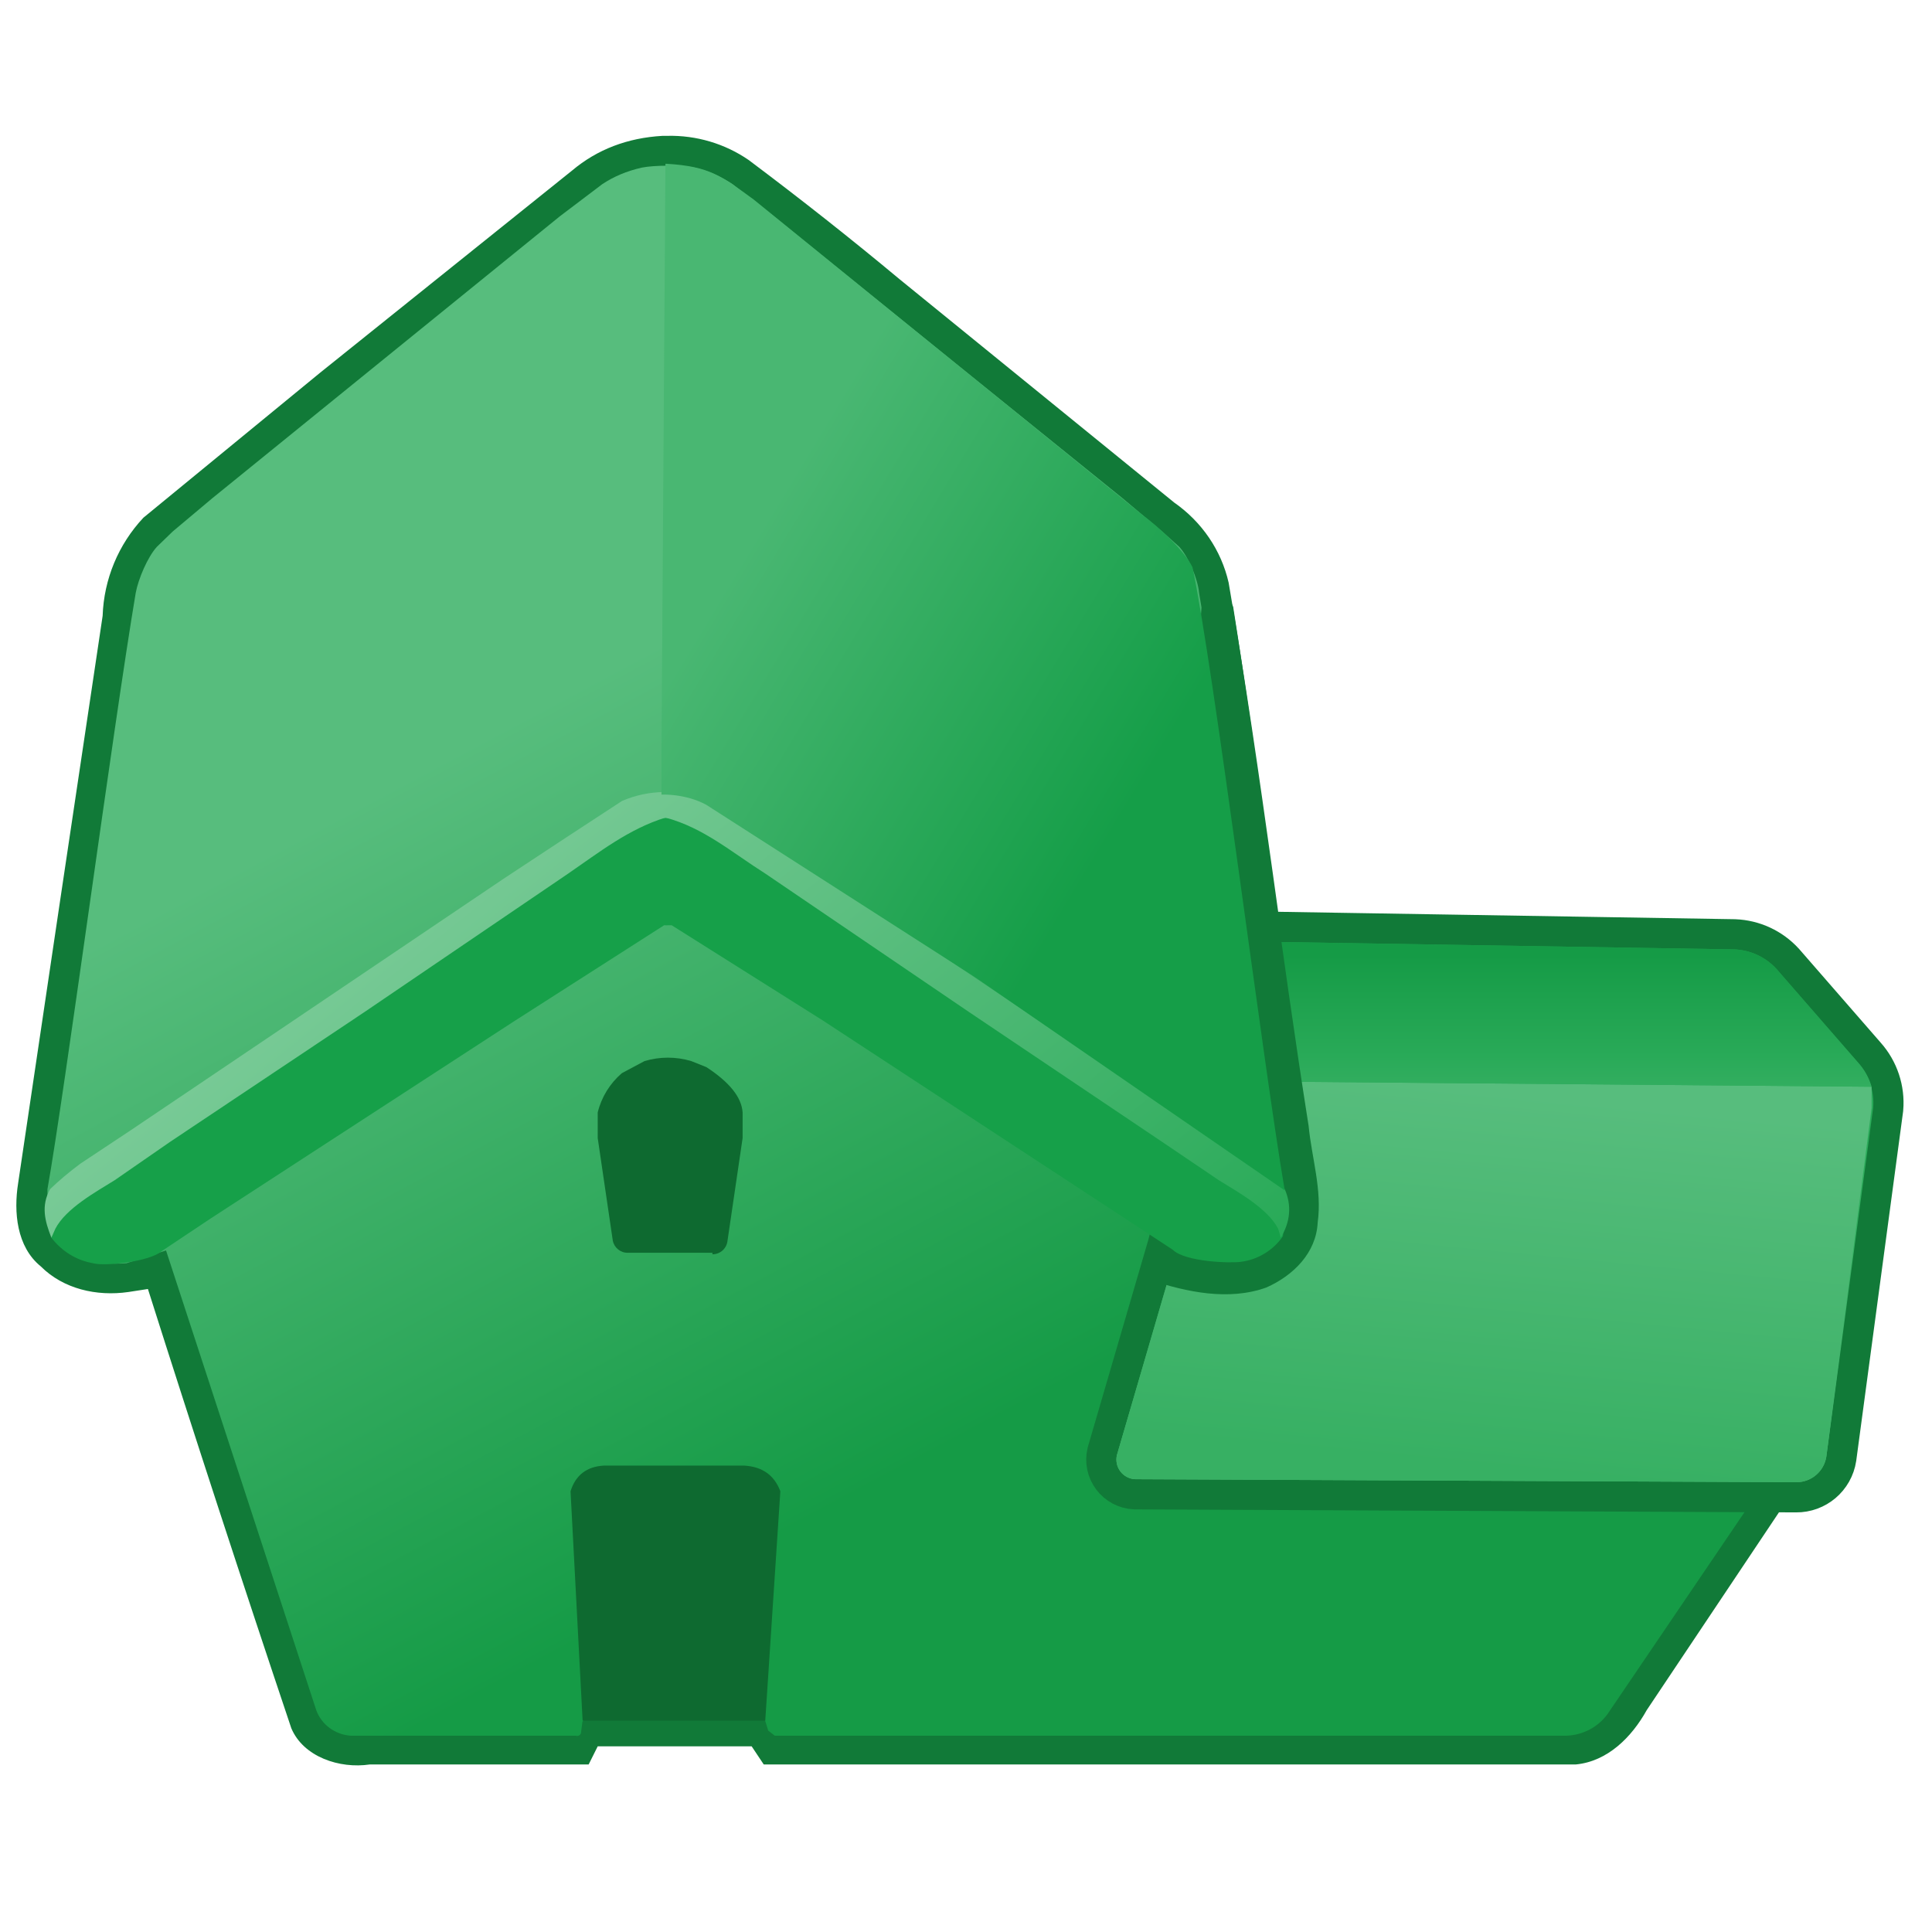
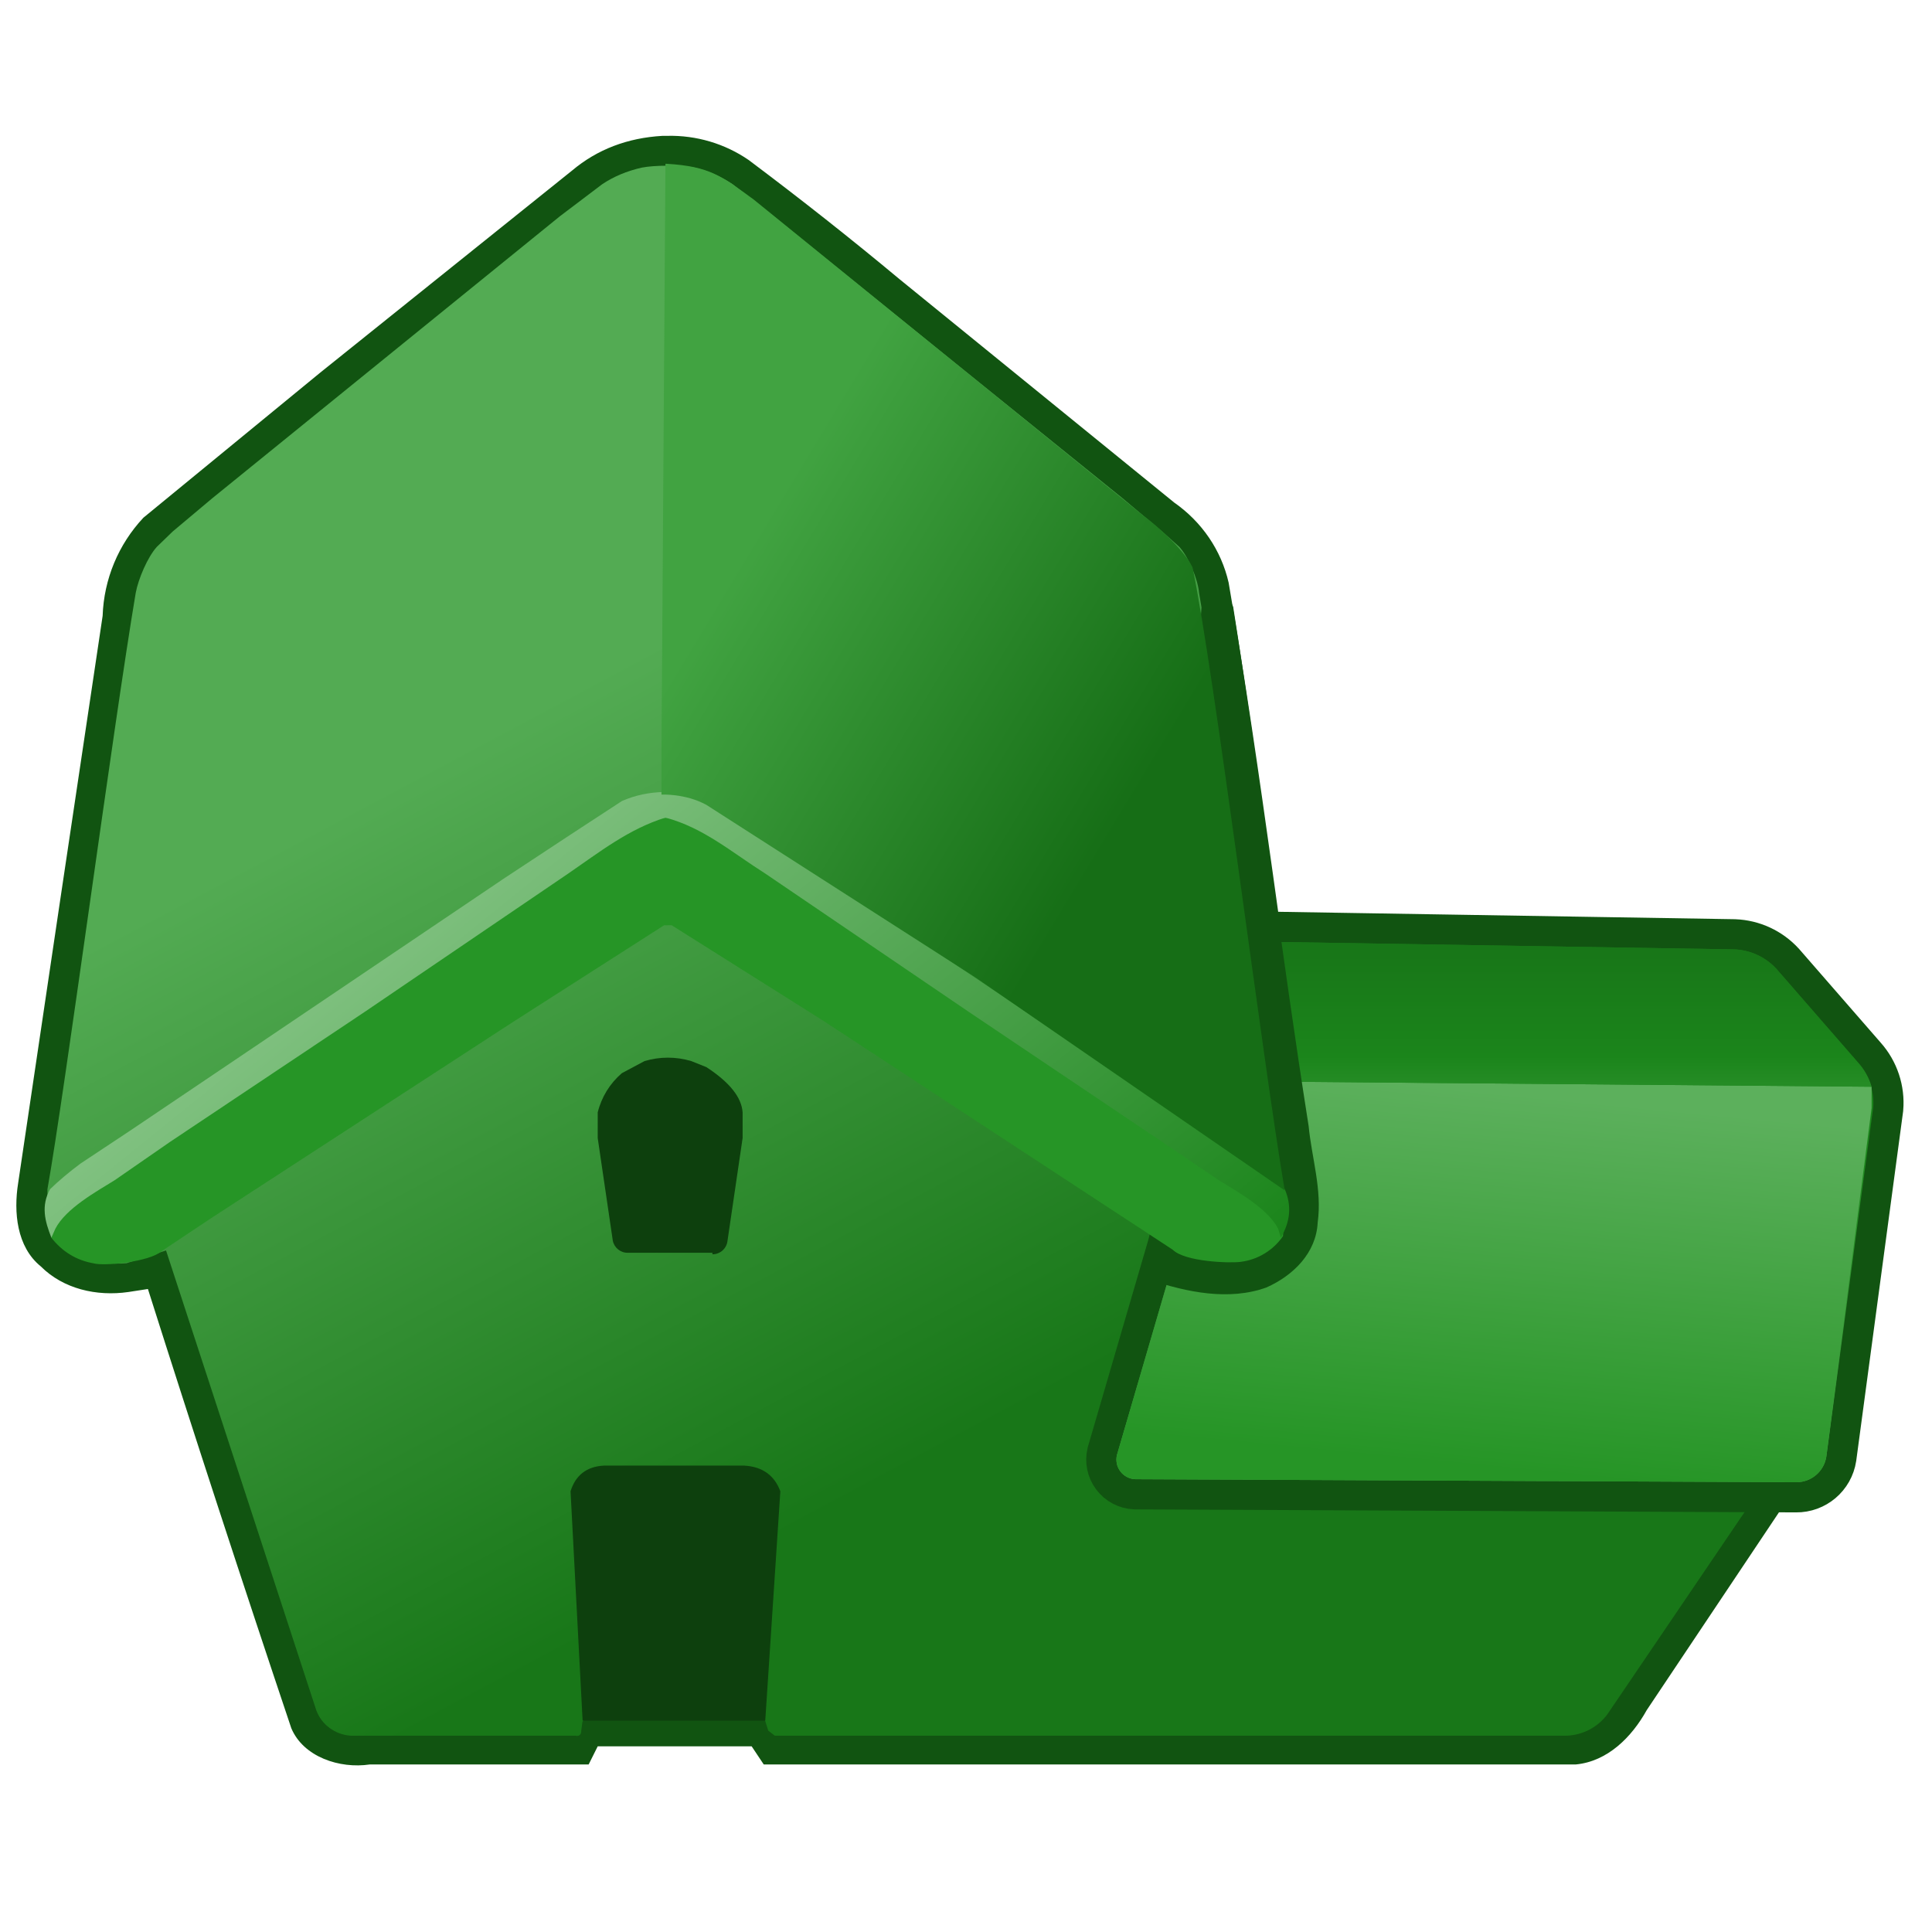
<svg xmlns="http://www.w3.org/2000/svg" xmlns:xlink="http://www.w3.org/1999/xlink" width="128" height="128">
  <defs>
    <linearGradient id="e">
-       <stop offset="0" stop-color="#57bd7d" />
-       <stop offset="1" stop-color="#37b063" />
+       <stop offset="0" stop-color="#5cb05c" />
+       <stop offset="1" stop-color="#269526" />
    </linearGradient>
    <linearGradient id="d" x1="97.5" x2="97.5" y1="63.1" y2="98" gradientUnits="userSpaceOnUse">
-       <stop offset="0" stop-color="#159b46" />
-       <stop offset=".4" stop-color="#29aa58" />
-       <stop offset="1" stop-color="#57bd7d" />
+       <stop offset="0" stop-color="#187718" />
+       <stop offset=".4" stop-color="#1b851b" />
+       <stop offset="1" stop-color="#53ab53" />
    </linearGradient>
    <linearGradient id="c" x1="97.5" x2="97.5" y1="63.1" y2="98" gradientUnits="userSpaceOnUse">
-       <stop offset="0" stop-color="#159b46" />
-       <stop offset=".4" stop-color="#29aa58" />
-       <stop offset="1" stop-color="#57bd7d" />
+       <stop offset="0" stop-color="#187718" />
+       <stop offset=".4" stop-color="#1b851b" />
+       <stop offset="1" stop-color="#53ab53" />
    </linearGradient>
    <linearGradient xlink:href="#a" id="l" x1="1583.3" x2="1099.7" y1="838" y2="555.4" gradientTransform="translate(-44.9 -41.5)scale(.063)" gradientUnits="userSpaceOnUse" spreadMethod="pad" />
    <linearGradient id="a" x1="1307.3" x2="803.2" y1="1678" y2="762.2" gradientUnits="userSpaceOnUse" spreadMethod="pad">
-       <stop class="stop0" offset="0" stop-color="#159e48" />
-       <stop class="stop1" offset="1" stop-color="#49b772" />
+       <stop class="stop0" offset="0" stop-color="#166e16" />
+       <stop class="stop1" offset="1" stop-color="#41a341" />
    </linearGradient>
    <linearGradient id="k" x1="1337.2" x2="712.5" y1="1377.4" y2="588.2" gradientTransform="matrix(.06 0 0 .063 -42.7 -17.6)" gradientUnits="userSpaceOnUse">
-       <stop class="stop0" offset="0" stop-color="#29aa58" />
-       <stop class="stop1" offset="1" stop-color="#78ca96" />
+       <stop class="stop0" offset="0" stop-color="#1b851b" />
+       <stop class="stop1" offset="1" stop-color="#80c180" />
    </linearGradient>
    <linearGradient xlink:href="#b" id="f" x1="1307.3" x2="803.2" y1="1678" y2="762.2" gradientTransform="translate(-44.9 -41.5)scale(.063)" gradientUnits="userSpaceOnUse" spreadMethod="pad">
-       <stop class="stop0" offset="0" stop-color="#159b46" />
-       <stop class="stop1" offset="1" stop-color="#57bd7d" />
+       <stop class="stop0" offset="0" stop-color="#187718" />
+       <stop class="stop1" offset="1" stop-color="#53ab53" />
    </linearGradient>
    <linearGradient id="b" x1="1307.3" x2="803.2" y1="1678" y2="762.2" gradientUnits="userSpaceOnUse" spreadMethod="pad">
-       <stop class="stop0" offset="0" stop-color="#159b46" />
-       <stop class="stop1" offset="1" stop-color="#65c288" />
+       <stop class="stop0" offset="0" stop-color="#187718" />
+       <stop class="stop1" offset="1" stop-color="#6ab66a" />
    </linearGradient>
    <linearGradient xlink:href="#c" id="g" x1="97.4" x2="97.4" y1="51.3" y2="106.1" gradientUnits="userSpaceOnUse" />
    <linearGradient xlink:href="#d" id="j" x1="97.4" x2="97.4" y1="63.3" y2="80" gradientUnits="userSpaceOnUse" />
    <linearGradient xlink:href="#e" id="h" x1="99" x2="96.6" y1="72.3" y2="97.1" gradientUnits="userSpaceOnUse" />
  </defs>
-   <path fill="#117a38" d="M43.9 9q-3.5.2-6 2.3L21.2 24.7 9.5 34.3a10 10 0 0 0-2.7 6.5Q4 59.5 1.2 78.4c-.3 1.9-.1 4.2 1.5 5.5 1.5 1.5 3.7 2 5.8 1.7l1.3-.2q4.6 14.5 9.5 29.1c.8 1.9 3.2 2.7 5.2 2.4H39l.6-1.2h10.2l.8 1.2h53.8c2.1-.2 3.7-1.8 4.7-3.6L121 95.5c.9-1.9-1-4.2-3.1-3.9H76.8l2-6.2c2.7.7 5.9 0 7.5-2.3 1.3-1.7 1.3-4 .8-6-2-12.8-3.5-25.7-5.7-38.5a9.2 8.9 0 0 0-3.6-5.3L59.6 18.5q-4.8-4-10-7.9A9 8.8 0 0 0 44.2 9z" />
+   <path fill="#115411" d="M43.9 9q-3.5.2-6 2.3L21.2 24.7 9.5 34.3a10 10 0 0 0-2.7 6.5Q4 59.5 1.2 78.4c-.3 1.9-.1 4.2 1.5 5.5 1.5 1.5 3.7 2 5.8 1.7l1.3-.2q4.6 14.5 9.5 29.1c.8 1.9 3.2 2.7 5.2 2.4H39l.6-1.2h10.2l.8 1.2h53.8c2.1-.2 3.7-1.8 4.7-3.6L121 95.5c.9-1.9-1-4.2-3.1-3.9H76.8l2-6.2c2.7.7 5.9 0 7.5-2.3 1.3-1.7 1.3-4 .8-6-2-12.8-3.5-25.7-5.7-38.5a9.2 8.9 0 0 0-3.6-5.3L59.6 18.5q-4.8-4-10-7.9A9 8.8 0 0 0 44.2 9z" />
  <path fill="url(#f)" d="M-27.9 42.3c1.3-7.5 5-36.3 6.7-46.7.2-1.1.9-2.8 1.6-3.6l1.2-1.2 3-2.6L11-33.9l3.2-2.5q1.3-.9 3-1.3c1-.2 2.8-.2 4 0q1.6.4 2.9 1.3l3.1 2.5 26.5 22.1 3 2.6L58-8c.7.8 1.4 2.5 1.5 3.6C61.2 6 65 34.8 66.1 42.3m0 0a5 5 0 0 1-2.1 5.1c-1 .6-2.8.8-3.9.7l-1.1-.3q-1.7-.3-2.3 1.3l-.6 3-1 3.8-.5 2.3a1.5 1.5 51.8 0 0 1.5 2l47.8-.4a1 1 61.3 0 1 1 1.7L90.5 83.4a4 4 151.5 0 1-3.1 1.7H27.3l-.5-.4-.3-1H13l-.3.3-.1.8a.3.3 140 0 1-.4.3H-4.9a3 3 36.3 0 1-2.6-2l-11.4-36-3 1c-1 .1-2.9 0-3.8-.7a6 6 0 0 1-2.2-3.2v-1.9" transform="matrix(.873 0 0 .846 27.5 43)" />
-   <path fill="#0e6a30" d="M40 97.1q-1.7.1-2.2 1.7l.8 15.2h12.1l1-15.2q-.6-1.6-2.4-1.7h-4.6z" />
-   <path fill="url(#g)" stroke="#117a38" stroke-linecap="round" stroke-width="4" d="m78 62.3 36.9.6a4 4 24.9 0 1 2.8 1.3l5.4 6.2a4 4 73.2 0 1 1 3L121 96.5a2 2 138.9 0 1-2 1.7L75.2 98a1.3 1.3 53.3 0 1-1.2-1.6l4-13.7a10 10 94.5 0 0 .3-4L76.4 64a1.5 1.5 131.8 0 1 1.5-1.7z" paint-order="stroke markers fill" />
+   <path fill="#0d400d" d="M40 97.1q-1.7.1-2.2 1.7l.8 15.2h12.1l1-15.2q-.6-1.6-2.4-1.7h-4.6z" />
+   <path fill="url(#g)" stroke="#115411" stroke-linecap="round" stroke-width="4" d="m78 62.3 36.9.6a4 4 24.9 0 1 2.8 1.3l5.4 6.2a4 4 73.2 0 1 1 3L121 96.5a2 2 138.9 0 1-2 1.7L75.2 98a1.3 1.3 53.3 0 1-1.2-1.6l4-13.7a10 10 94.5 0 0 .3-4L76.4 64a1.5 1.5 131.8 0 1 1.5-1.7z" paint-order="stroke markers fill" />
  <path fill="url(#h)" d="m124 72-46.6-.4 1 7.2a10 10 0 0 1-.4 3.9l-4 13.7a1.3 1.3 0 0 0 1.2 1.6l43.8.2a2 2 0 0 0 2-1.7l3-23.1z" />
  <path fill="url(#j)" d="M78 62.3a1.5 1.5 0 0 0-1.6 1.7l1 7.6 46.6.4a4 4 0 0 0-.9-1.6l-5.4-6.2a4 4 0 0 0-2.8-1.3z" />
-   <path fill="#117a38" d="m79.6 40.3-3.4 44.5c2.4.8 5.2 1.4 7.7.5 1.8-.8 3.3-2.3 3.4-4.3.3-2.2-.4-4.3-.6-6.4-1.8-11.4-3.2-23-5-34.4l-1.2-2.5z" />
-   <path fill="#16a049" d="M44 52.5h.4m0 1.7q1.5 0 2.8.7l3.6 2.2A486.4 488.3 0 0 0 55 60l16.8 11 8.1 5.5a183.3 184 0 0 1 3.3 2.2c2 1.3 2 .7 1.8 3.2a4 4 0 0 1-2.8 1.7c-.7.1-3.7 0-4.5-.8l-3.2-2.1-20-13.1-10-6.3a2 2.1 0 0 1-.2 0 2 2.1 0 0 1-.3 0l-10 6.4-20 13-3.3 2.2c-.8.7-3.8 1-4.5.8q-1.7-.3-2.8-1.7c-.2-2.5-.1-2 1.8-3.2a183.3 184 0 0 1 3.3-2.2l8.1-5.5L33.4 60a486.4 488.3 0 0 0 4.4-2.9l3.5-2.2a7 7 0 0 1 2.8-.7" />
+   <path fill="#115411" d="m79.6 40.3-3.4 44.5c2.4.8 5.2 1.4 7.7.5 1.8-.8 3.3-2.3 3.4-4.3.3-2.2-.4-4.3-.6-6.4-1.8-11.4-3.2-23-5-34.4l-1.2-2.5z" />
+   <path fill="#269526" d="M44 52.5h.4m0 1.7q1.5 0 2.8.7l3.6 2.2A486.4 488.3 0 0 0 55 60l16.8 11 8.1 5.5a183.3 184 0 0 1 3.3 2.2c2 1.3 2 .7 1.8 3.2a4 4 0 0 1-2.8 1.7c-.7.1-3.7 0-4.5-.8l-3.2-2.1-20-13.1-10-6.3a2 2.1 0 0 1-.2 0 2 2.1 0 0 1-.3 0l-10 6.4-20 13-3.3 2.2c-.8.7-3.8 1-4.5.8q-1.7-.3-2.8-1.7c-.2-2.5-.1-2 1.8-3.2a183.3 184 0 0 1 3.3-2.2l8.1-5.5L33.4 60a486.4 488.3 0 0 0 4.4-2.9l3.5-2.2a7 7 0 0 1 2.8-.7" />
  <path fill="url(#k)" d="M18.9 11.3h.4m0 0q1.7 0 3.2.7l4 2.7 5 3.4 19 13.2 9.4 6.4 3.8 2.5 2.3 2.1q.8 1.9-.3 3.8l-.2-.7c-.8-1.6-3.1-2.9-4.5-3.8l-4.3-3L42 28.4 26.6 17.6C24 15.9 21.9 14 19 13.2c-2.8.9-5 2.7-7.4 4.4L-3.8 28.4l-14.8 10.2-4.2 3c-1.4.9-3.7 2.2-4.5 3.8l-.3.7c-.5-1.3-.8-2.5-.1-3.8q1-1 2.3-2l3.8-2.6 9.2-6.4L6.7 18l5-3.4 4-2.7a8 8 0 0 1 3.2-.7" transform="matrix(.873 0 0 .846 27.5 43)" />
  <path fill="url(#l)" d="M19.1-38H19l-.3 46v3.4s1.8-.1 3.4.8l20.4 13.5L66 42.4c-1.6-9.6-5.4-41-7-48.8-.6-1.3-2.6-3.2-3.8-4.1L25.7-35.2c-2.4-1.8-3.3-2.6-6.6-2.8" style="mix-blend-mode:normal" transform="matrix(.873 0 0 .846 27.5 43)" />
-   <path fill="#0e6a30" d="M47.2 83h-5.6a1 1 0 0 1-1-.8l-1-6.8v-1.7a5 5 0 0 1 1.6-2.6l1.5-.8a5.2 5 0 0 1 3.1 0l1 .4q2.3 1.5 2.4 3v1.7l-1 6.8a1 1 90 0 1-1 .9" />
+   <path fill="#0d400d" d="M47.2 83h-5.6a1 1 0 0 1-1-.8l-1-6.8v-1.7a5 5 0 0 1 1.6-2.6l1.5-.8a5.2 5 0 0 1 3.1 0l1 .4q2.3 1.5 2.4 3v1.7l-1 6.8a1 1 90 0 1-1 .9" />
</svg>
